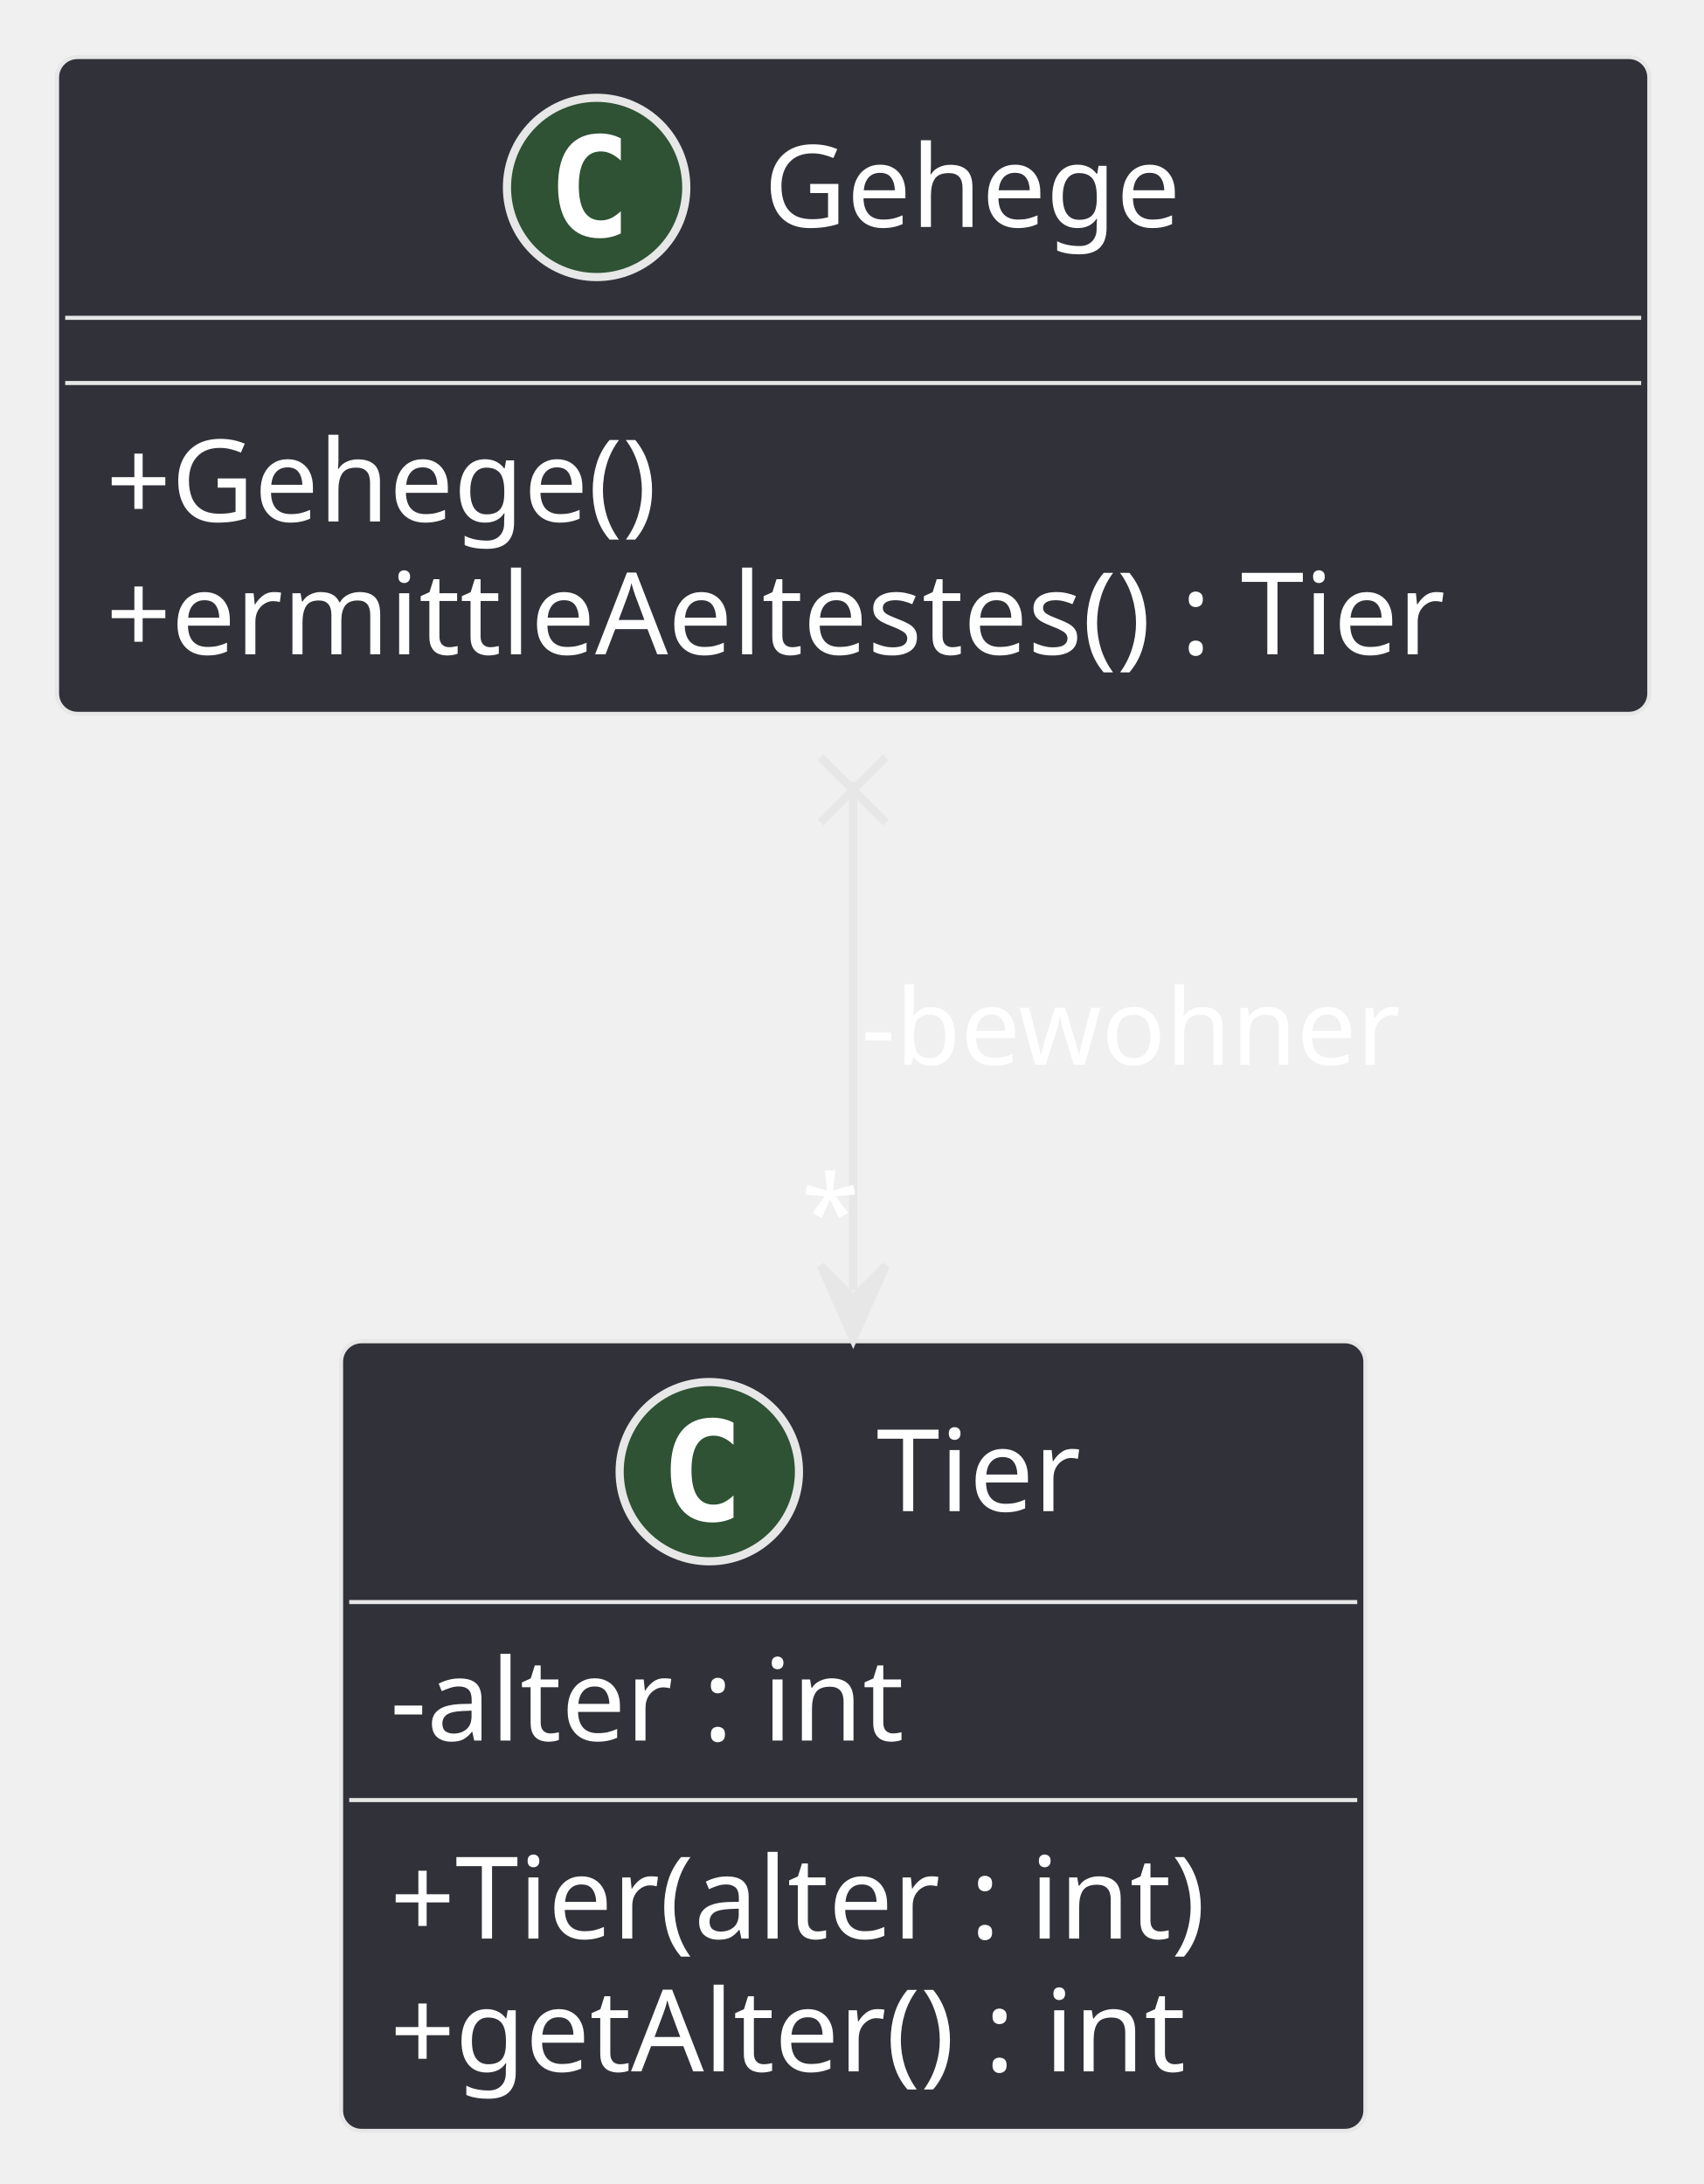
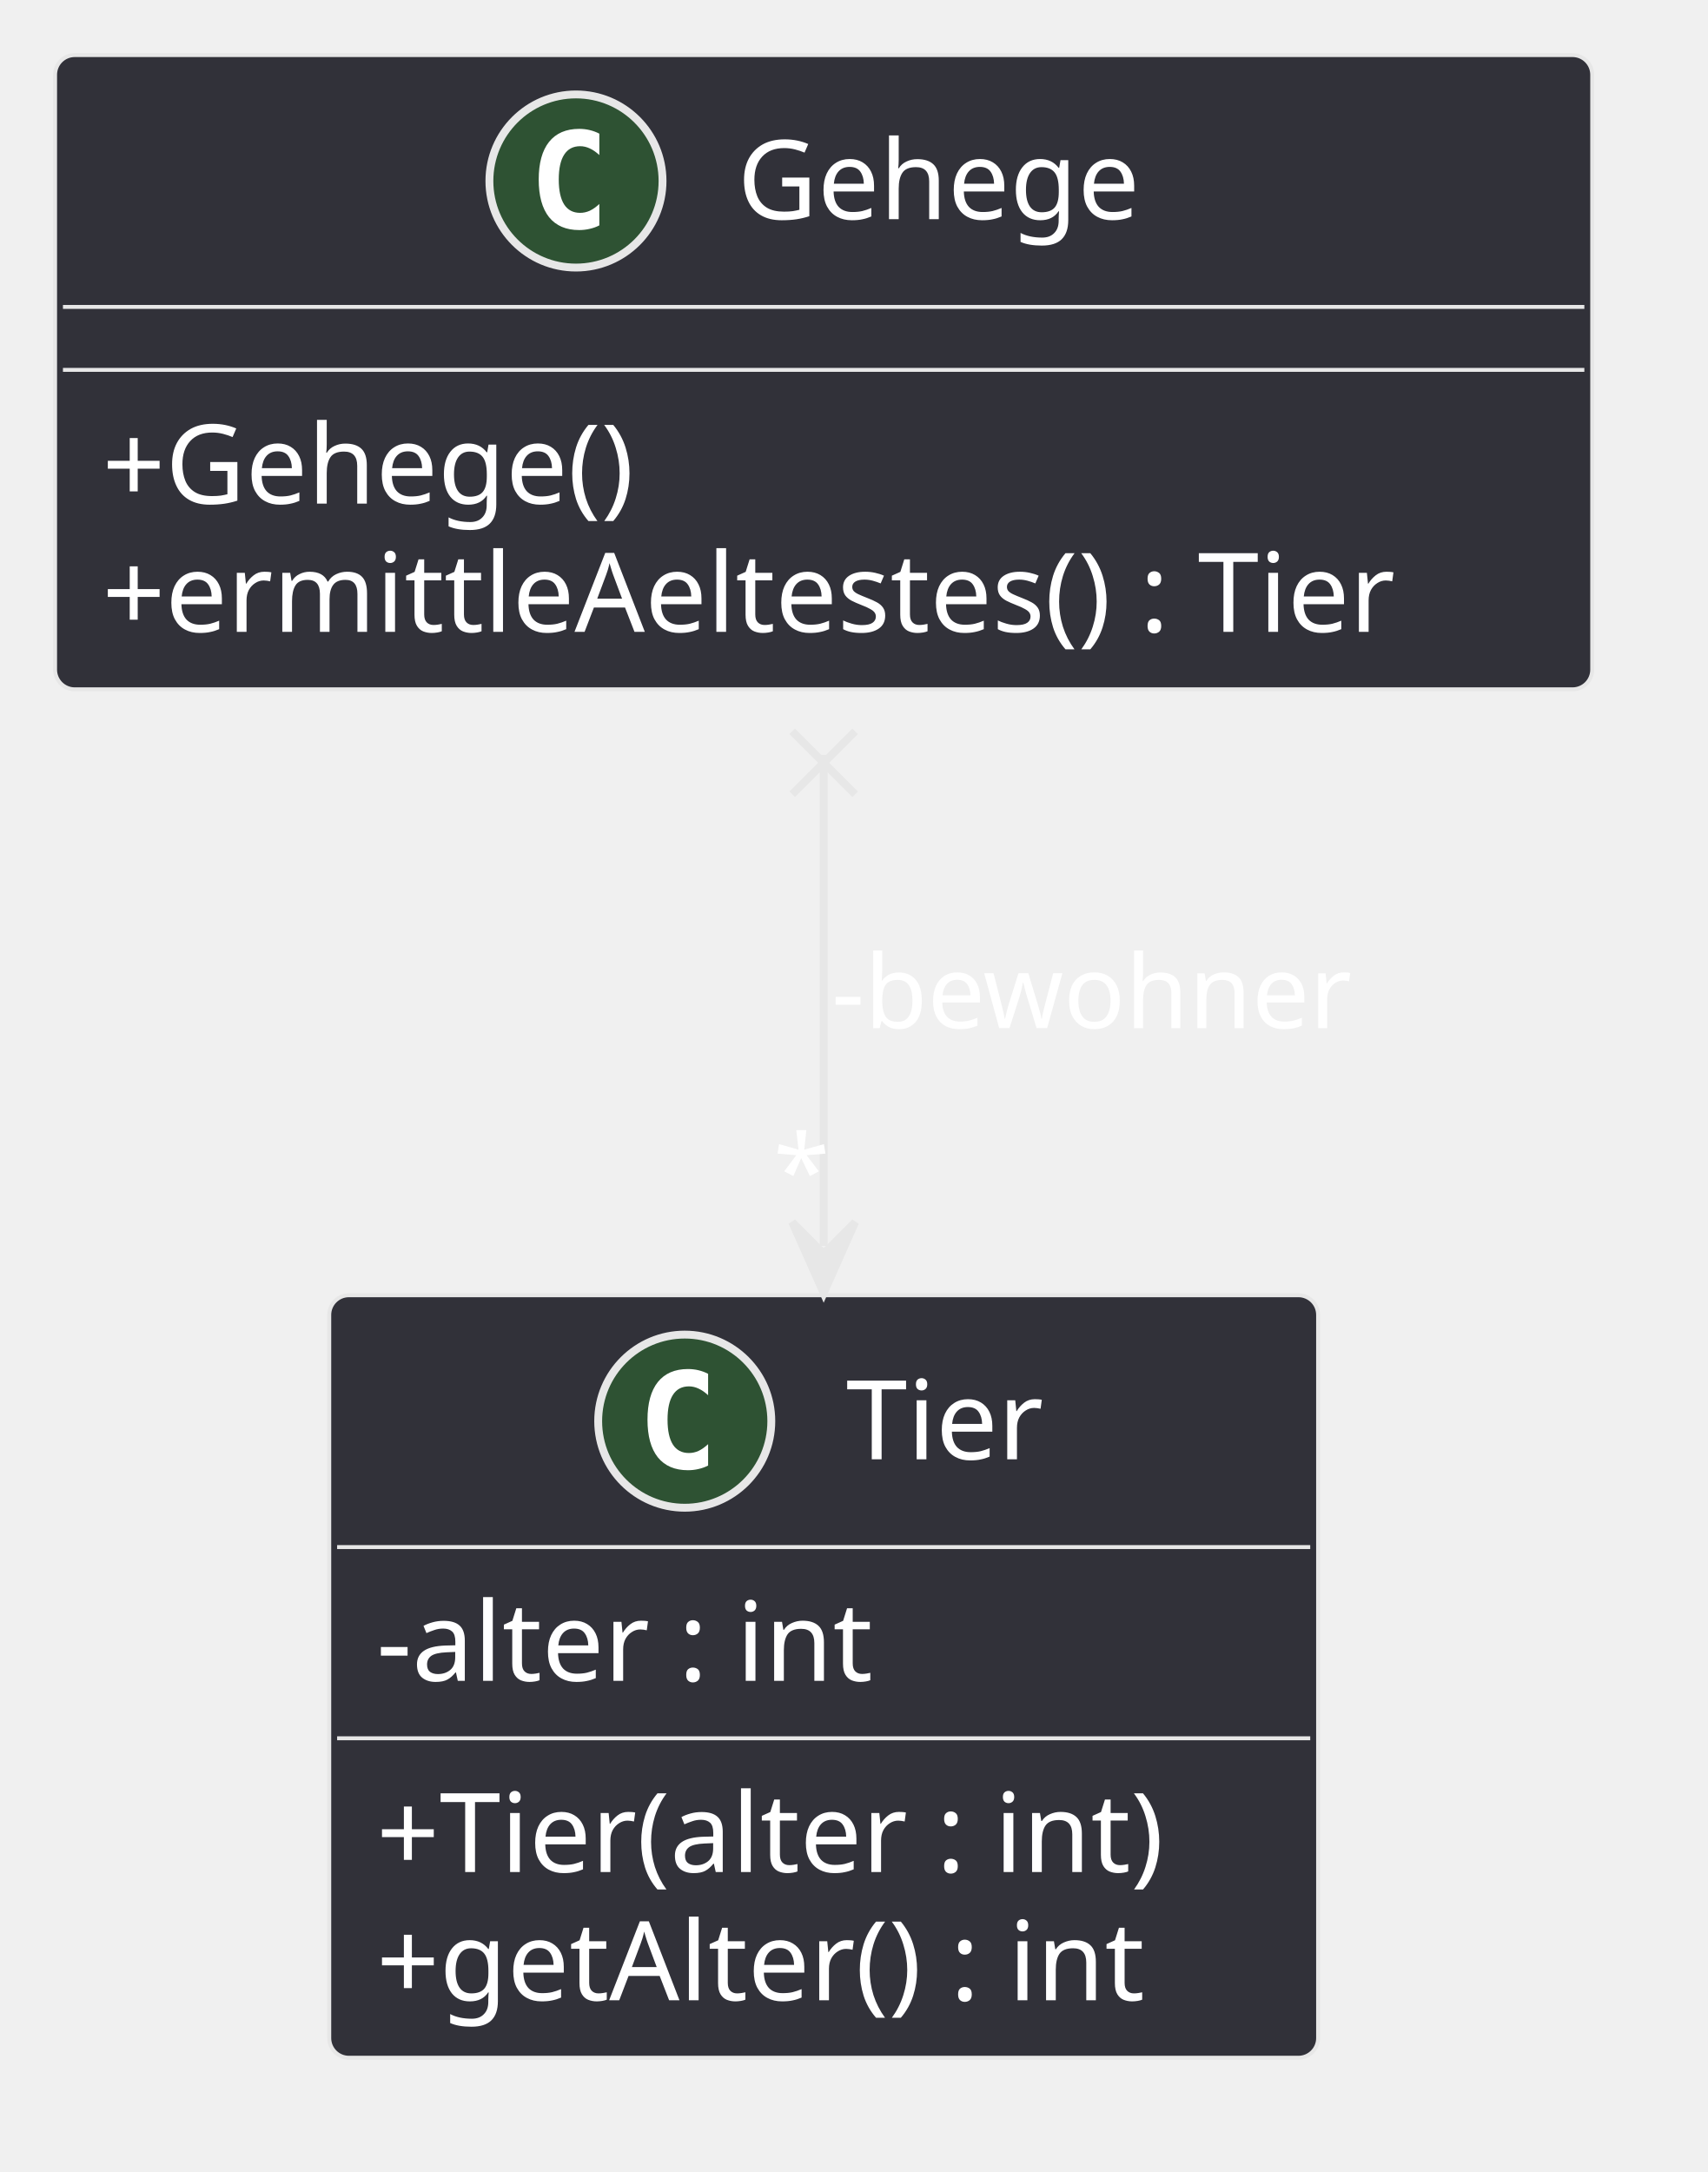
- <svg xmlns="http://www.w3.org/2000/svg" contentStyleType="text/css" data-diagram-type="CLASS" height="268px" preserveAspectRatio="none" style="width:209px;height:268px;" version="1.1" viewBox="0 0 209 268" width="209px" zoomAndPan="magnify">
+ <svg xmlns="http://www.w3.org/2000/svg" contentStyleType="text/css" data-diagram-type="CLASS" height="276px" preserveAspectRatio="none" style="width:217px;height:276px;" version="1.1" viewBox="0 0 217 276" width="217px" zoomAndPan="magnify">
  <defs />
  <g>
    <g class="entity" data-qualified-name="Gehege" data-source-line="3" id="ent0002">
      <rect fill="#313139" height="80.594" rx="2.5" ry="2.5" style="stroke:#E7E7E7;stroke-width:0.5;" width="195.333" x="7" y="7" />
      <ellipse cx="73.192" cy="23" fill="#2E5233" rx="11" ry="11" style="stroke:#E7E7E7;stroke-width:1;" />
      <path d="M76.161,28.641 Q75.583,28.938 74.942,29.078 Q74.302,29.234 73.599,29.234 Q71.099,29.234 69.77,27.594 Q68.458,25.938 68.458,22.812 Q68.458,19.688 69.77,18.031 Q71.099,16.375 73.599,16.375 Q74.302,16.375 74.942,16.531 Q75.599,16.688 76.161,16.984 L76.161,19.703 Q75.536,19.125 74.942,18.859 Q74.349,18.578 73.724,18.578 Q72.38,18.578 71.692,19.656 Q71.005,20.719 71.005,22.812 Q71.005,24.906 71.692,25.984 Q72.38,27.047 73.724,27.047 Q74.349,27.047 74.942,26.781 Q75.536,26.5 76.161,25.922 L76.161,28.641 Z " fill="#FFFFFF" />
      <text fill="#FFFFFF" font-family="sans-serif" font-size="14" lengthAdjust="spacing" textLength="54.448" x="93.692" y="27.847">Gehege</text>
      <line style="stroke:#E7E7E7;stroke-width:0.5;" x1="8" x2="201.333" y1="39" y2="39" />
      <line style="stroke:#E7E7E7;stroke-width:0.5;" x1="8" x2="201.333" y1="47" y2="47" />
      <text fill="#FFFFFF" font-family="sans-serif" font-size="14" lengthAdjust="spacing" textLength="77.103" x="13" y="63.995">+Gehege()</text>
      <text fill="#FFFFFF" font-family="sans-serif" font-size="14" lengthAdjust="spacing" textLength="183.333" x="13" y="80.292">+ermittleAeltestes() : Tier</text>
    </g>
    <g class="entity" data-qualified-name="Tier" data-source-line="7" id="ent0003">
      <rect fill="#313139" height="96.891" rx="2.5" ry="2.5" style="stroke:#E7E7E7;stroke-width:0.5;" width="125.661" x="41.84" y="164.59" />
      <ellipse cx="87.015" cy="180.59" fill="#2E5233" rx="11" ry="11" style="stroke:#E7E7E7;stroke-width:1;" />
      <path d="M89.984,186.231 Q89.406,186.528 88.765,186.668 Q88.125,186.824 87.421,186.824 Q84.921,186.824 83.593,185.184 Q82.281,183.528 82.281,180.403 Q82.281,177.278 83.593,175.621 Q84.921,173.965 87.421,173.965 Q88.125,173.965 88.765,174.121 Q89.421,174.278 89.984,174.574 L89.984,177.293 Q89.359,176.715 88.765,176.449 Q88.171,176.168 87.546,176.168 Q86.203,176.168 85.515,177.246 Q84.828,178.309 84.828,180.403 Q84.828,182.496 85.515,183.574 Q86.203,184.637 87.546,184.637 Q88.171,184.637 88.765,184.371 Q89.359,184.09 89.984,183.512 L89.984,186.231 Z " fill="#FFFFFF" />
      <text fill="#FFFFFF" font-family="sans-serif" font-size="14" lengthAdjust="spacing" textLength="26.811" x="107.515" y="185.437">Tier</text>
      <line style="stroke:#E7E7E7;stroke-width:0.5;" x1="42.84" x2="166.501" y1="196.59" y2="196.59" />
      <text fill="#FFFFFF" font-family="sans-serif" font-size="14" lengthAdjust="spacing" textLength="69.248" x="47.84" y="213.585">-alter : int</text>
      <line style="stroke:#E7E7E7;stroke-width:0.5;" x1="42.84" x2="166.501" y1="220.887" y2="220.887" />
      <text fill="#FFFFFF" font-family="sans-serif" font-size="14" lengthAdjust="spacing" textLength="113.661" x="47.84" y="237.882">+Tier(alter : int)</text>
      <text fill="#FFFFFF" font-family="sans-serif" font-size="14" lengthAdjust="spacing" textLength="110.838" x="47.84" y="254.179">+getAlter() : int</text>
    </g>
    <g class="link" data-entity-1="ent0002" data-entity-2="ent0003" data-link-type="dependency" data-source-line="12" id="lnk4">
      <path codeLine="12" d="M104.67,95.93 C104.67,118.93 104.67,134.05 104.67,158.31" fill="none" id="Gehege-Tier" style="stroke:#E7E7E7;stroke-width:1;" />
      <path d="M100.67,92.93 L108.67,100.93 M108.67,92.93 L100.67,100.93" fill="none" style="stroke:#E7E7E7;stroke-width:1;" />
      <polygon fill="#E7E7E7" points="104.67,164.31,108.67,155.31,104.67,159.31,100.67,155.31,104.67,164.31" style="stroke:#E7E7E7;stroke-width:1;" />
      <text fill="#FFFFFF" font-family="sans-serif" font-size="13" lengthAdjust="spacing" textLength="69.348" x="105.67" y="130.657">-bewohner</text>
      <text fill="#FFFFFF" font-family="sans-serif" font-size="13" lengthAdjust="spacing" textLength="6.5" x="98.283" y="153.48">*</text>
    </g>
  </g>
</svg>
